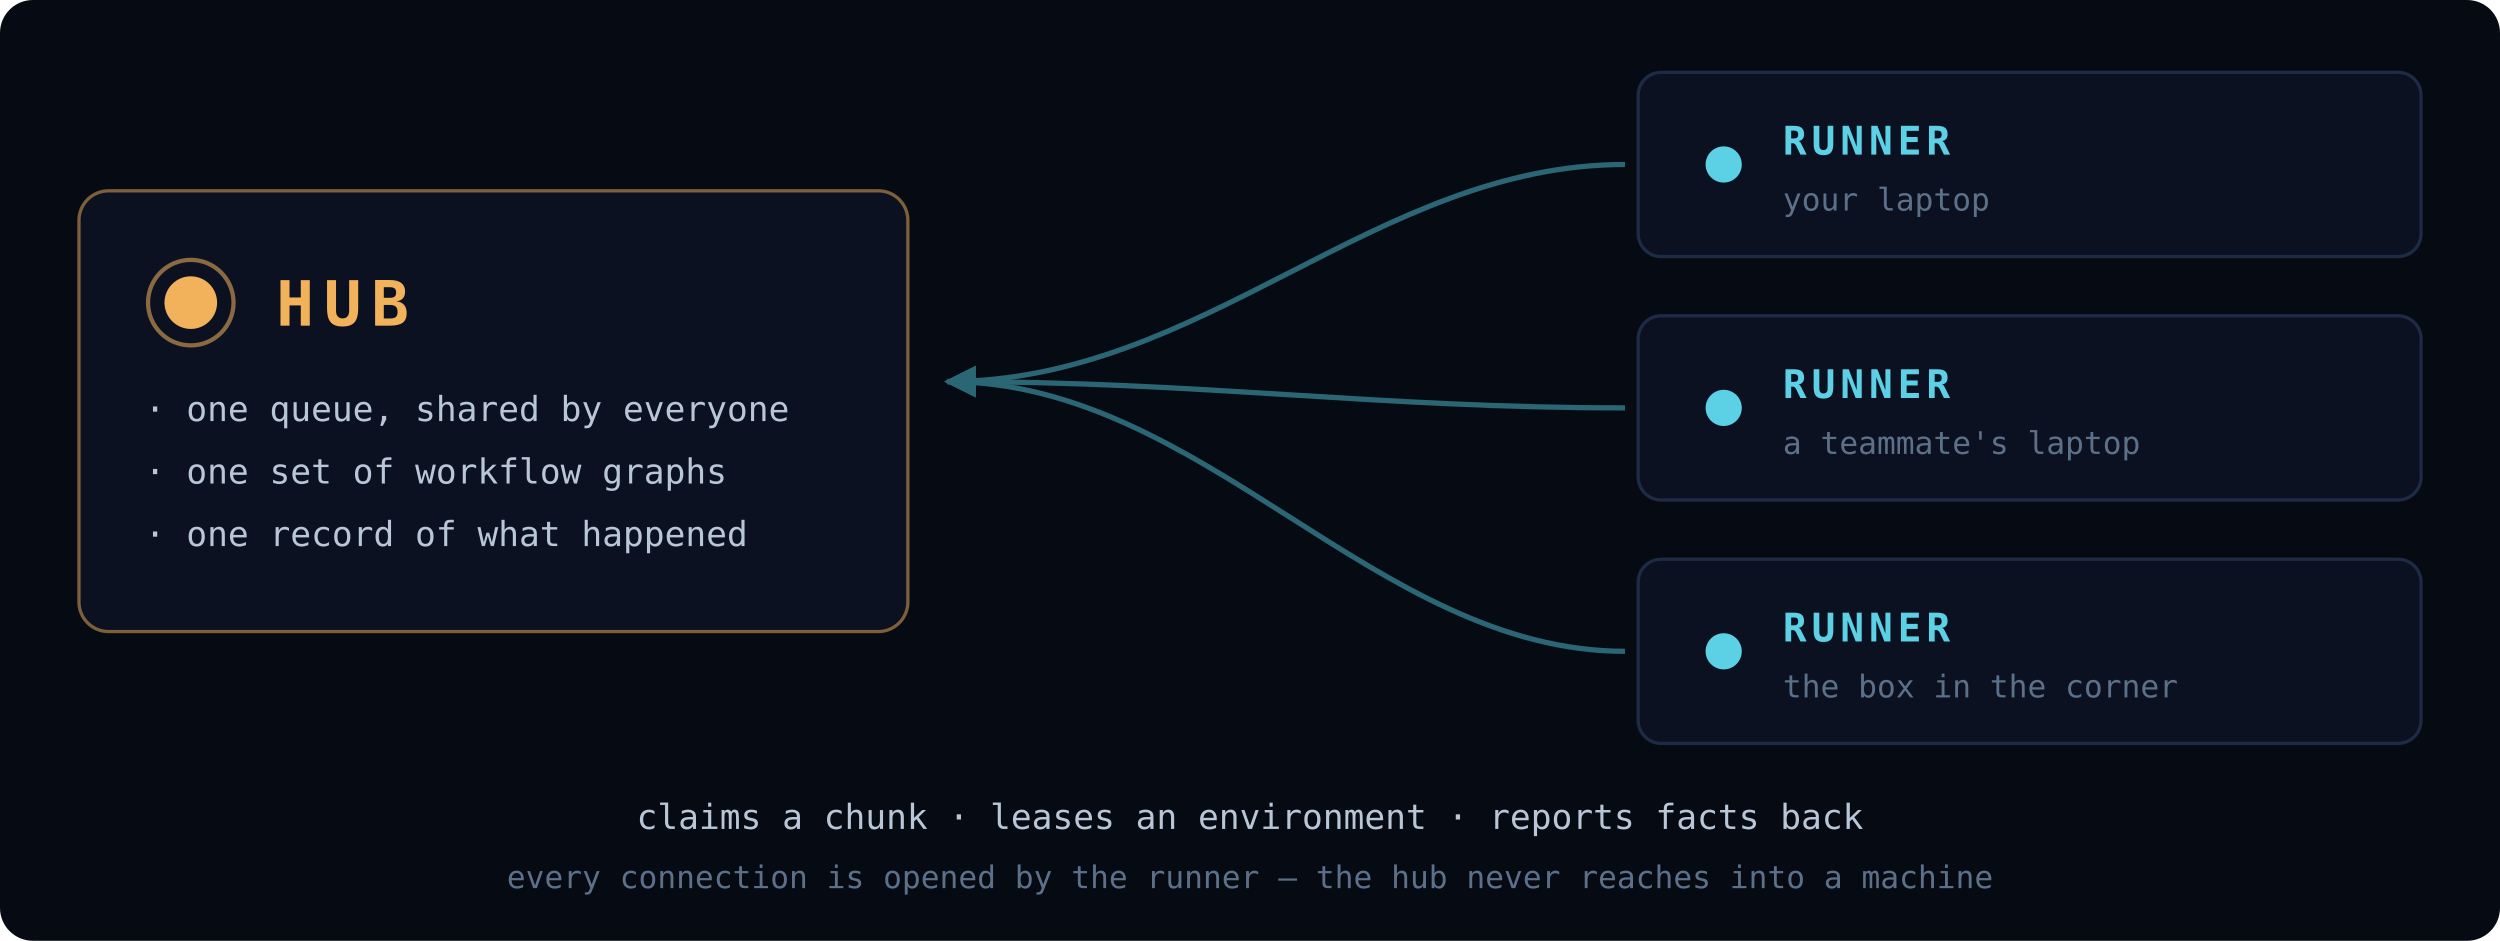
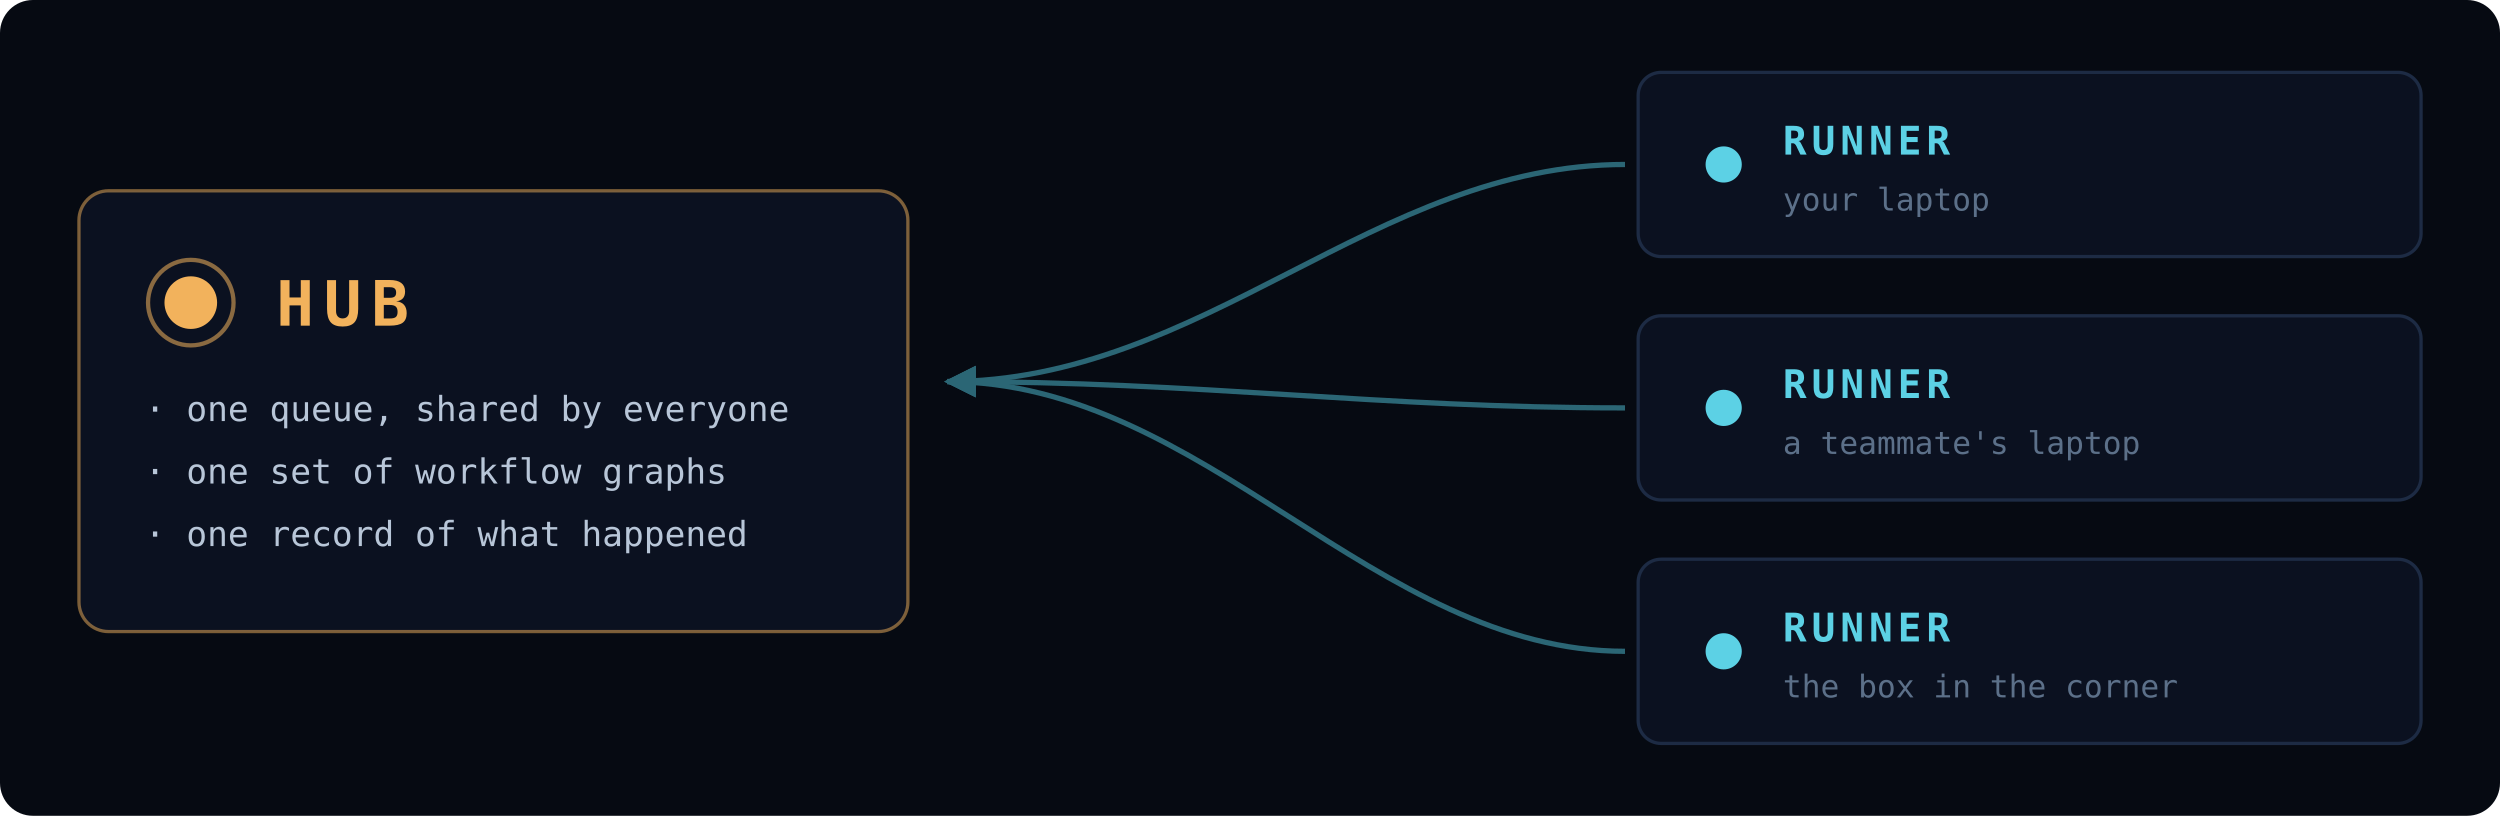
- <svg xmlns="http://www.w3.org/2000/svg" viewBox="0 0 760 286" width="760" height="286" role="img">
+ <svg xmlns="http://www.w3.org/2000/svg" viewBox="0 0 760 248" width="760" height="248" role="img">
  <defs>
    <marker id="ah" viewBox="0 0 10 10" refX="9" refY="5" markerWidth="6" markerHeight="6" orient="auto">
      <path d="M0,0 L10,5 L0,10 z" fill="#2b6675" />
    </marker>
  </defs>
-   <rect width="760" height="286" rx="10" fill="#060a12" />
+   <rect width="760" height="248" rx="10" fill="#060a12" />
  <g fill="none" stroke="#2b6675" stroke-width="1.6" marker-end="url(#ah)">
    <path d="M494 50 C 418 50, 366 116, 288 116" />
    <path d="M494 124 C 418 124, 366 116, 288 116" />
    <path d="M494 198 C 418 198, 366 116, 288 116" />
  </g>
  <rect x="24" y="58" width="252" height="134" rx="9" fill="#0b1120" stroke="#f2b25c" stroke-opacity="0.5" />
  <circle cx="58" cy="92" r="8" fill="#f2b25c" />
  <circle cx="58" cy="92" r="13" fill="none" stroke="#f2b25c" stroke-width="1.3" opacity="0.55" />
  <text x="84" y="99" font-family="ui-monospace, SFMono-Regular, Menlo, Consolas, monospace" font-size="19" font-weight="700" letter-spacing="3" fill="#f2b25c">HUB</text>
  <text x="44" y="128" font-family="ui-monospace, SFMono-Regular, Menlo, Consolas, monospace" font-size="10.5" fill="#b8c6d8">· one queue, shared by everyone</text>
  <text x="44" y="147" font-family="ui-monospace, SFMono-Regular, Menlo, Consolas, monospace" font-size="10.5" fill="#b8c6d8">· one set of workflow graphs</text>
  <text x="44" y="166" font-family="ui-monospace, SFMono-Regular, Menlo, Consolas, monospace" font-size="10.5" fill="#b8c6d8">· one record of what happened</text>
  <rect x="498" y="22" width="238" height="56" rx="7" fill="#0b1120" stroke="#1d2b44" />
  <circle cx="524" cy="50" r="5.5" fill="#5cd1e5" />
  <text x="542" y="47" font-family="ui-monospace, SFMono-Regular, Menlo, Consolas, monospace" font-size="12" font-weight="700" letter-spacing="1.5" fill="#5cd1e5">RUNNER</text>
  <text x="542" y="64" font-family="ui-monospace, SFMono-Regular, Menlo, Consolas, monospace" font-size="9.5" fill="#5c7089">your laptop</text>
  <rect x="498" y="96" width="238" height="56" rx="7" fill="#0b1120" stroke="#1d2b44" />
  <circle cx="524" cy="124" r="5.5" fill="#5cd1e5" />
  <text x="542" y="121" font-family="ui-monospace, SFMono-Regular, Menlo, Consolas, monospace" font-size="12" font-weight="700" letter-spacing="1.5" fill="#5cd1e5">RUNNER</text>
  <text x="542" y="138" font-family="ui-monospace, SFMono-Regular, Menlo, Consolas, monospace" font-size="9.5" fill="#5c7089">a teammate's laptop</text>
  <rect x="498" y="170" width="238" height="56" rx="7" fill="#0b1120" stroke="#1d2b44" />
  <circle cx="524" cy="198" r="5.5" fill="#5cd1e5" />
  <text x="542" y="195" font-family="ui-monospace, SFMono-Regular, Menlo, Consolas, monospace" font-size="12" font-weight="700" letter-spacing="1.5" fill="#5cd1e5">RUNNER</text>
  <text x="542" y="212" font-family="ui-monospace, SFMono-Regular, Menlo, Consolas, monospace" font-size="9.5" fill="#5c7089">the box in the corner</text>
-   <text x="380" y="252" text-anchor="middle" font-family="ui-monospace, SFMono-Regular, Menlo, Consolas, monospace" font-size="10.5" fill="#b8c6d8">claims a chunk · leases an environment · reports facts back</text>
-   <text x="380" y="270" text-anchor="middle" font-family="ui-monospace, SFMono-Regular, Menlo, Consolas, monospace" font-size="9.5" fill="#5c7089">every connection is opened by the runner — the hub never reaches into a machine</text>
</svg>
